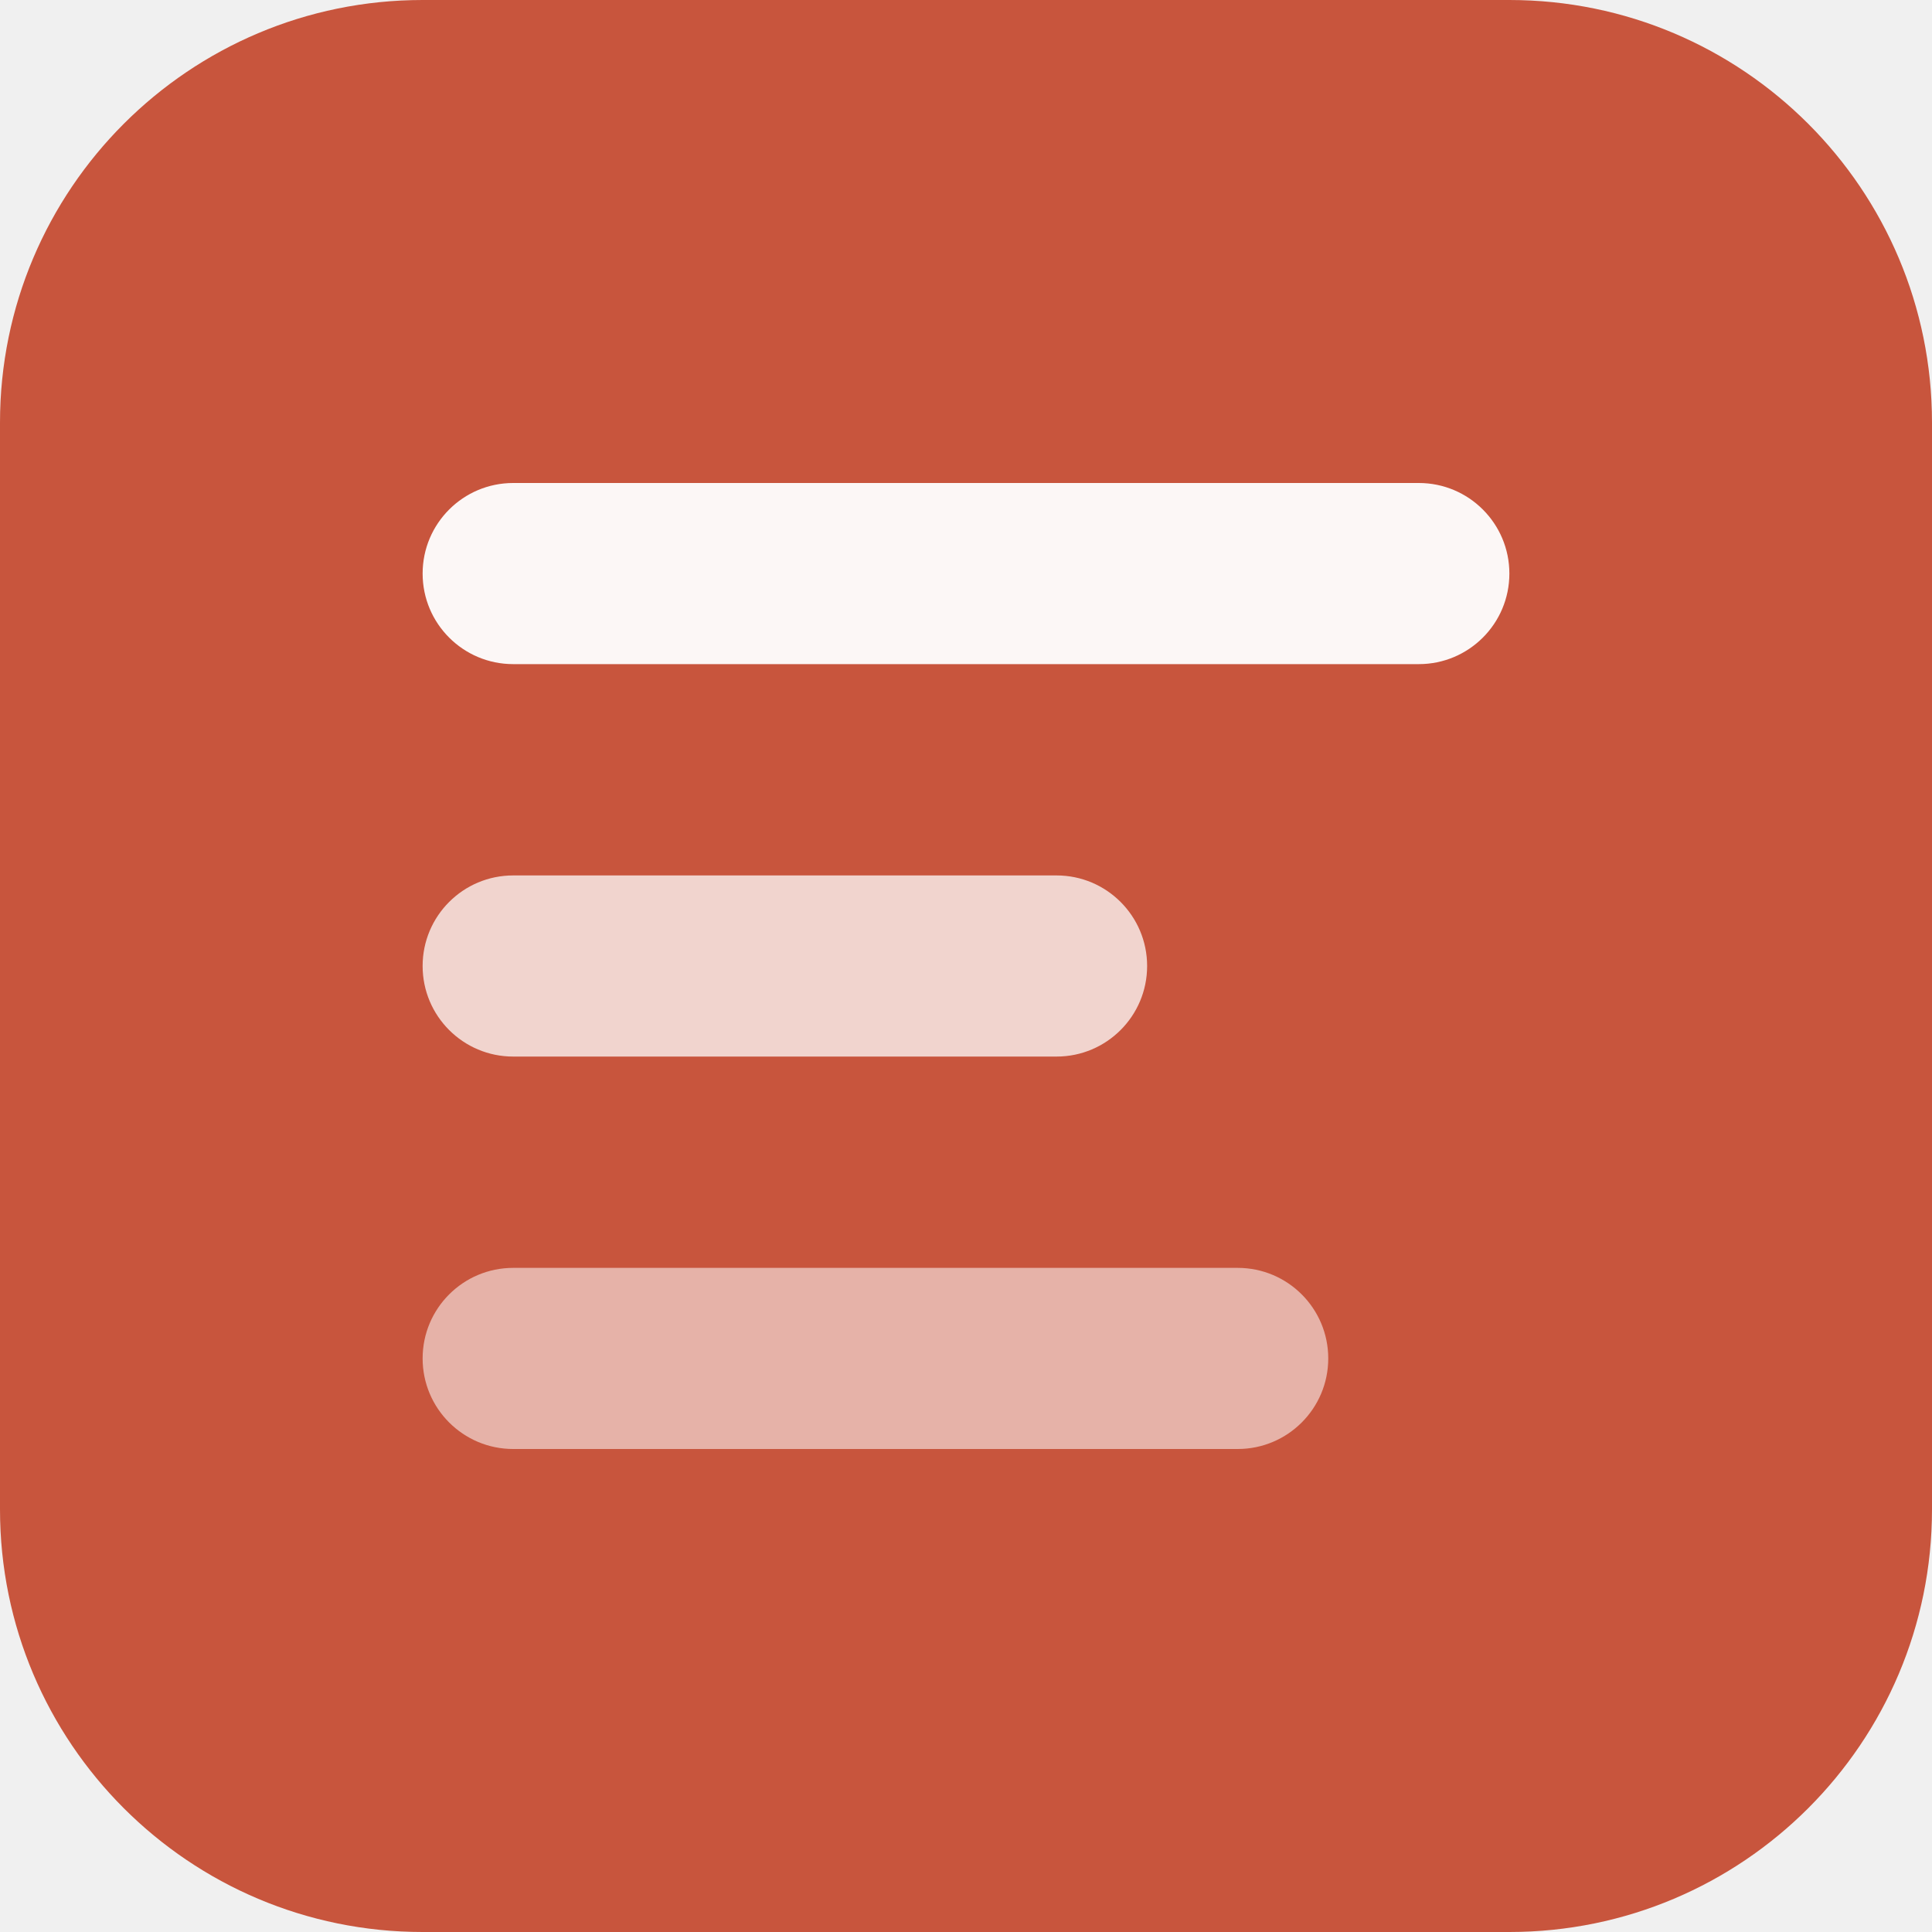
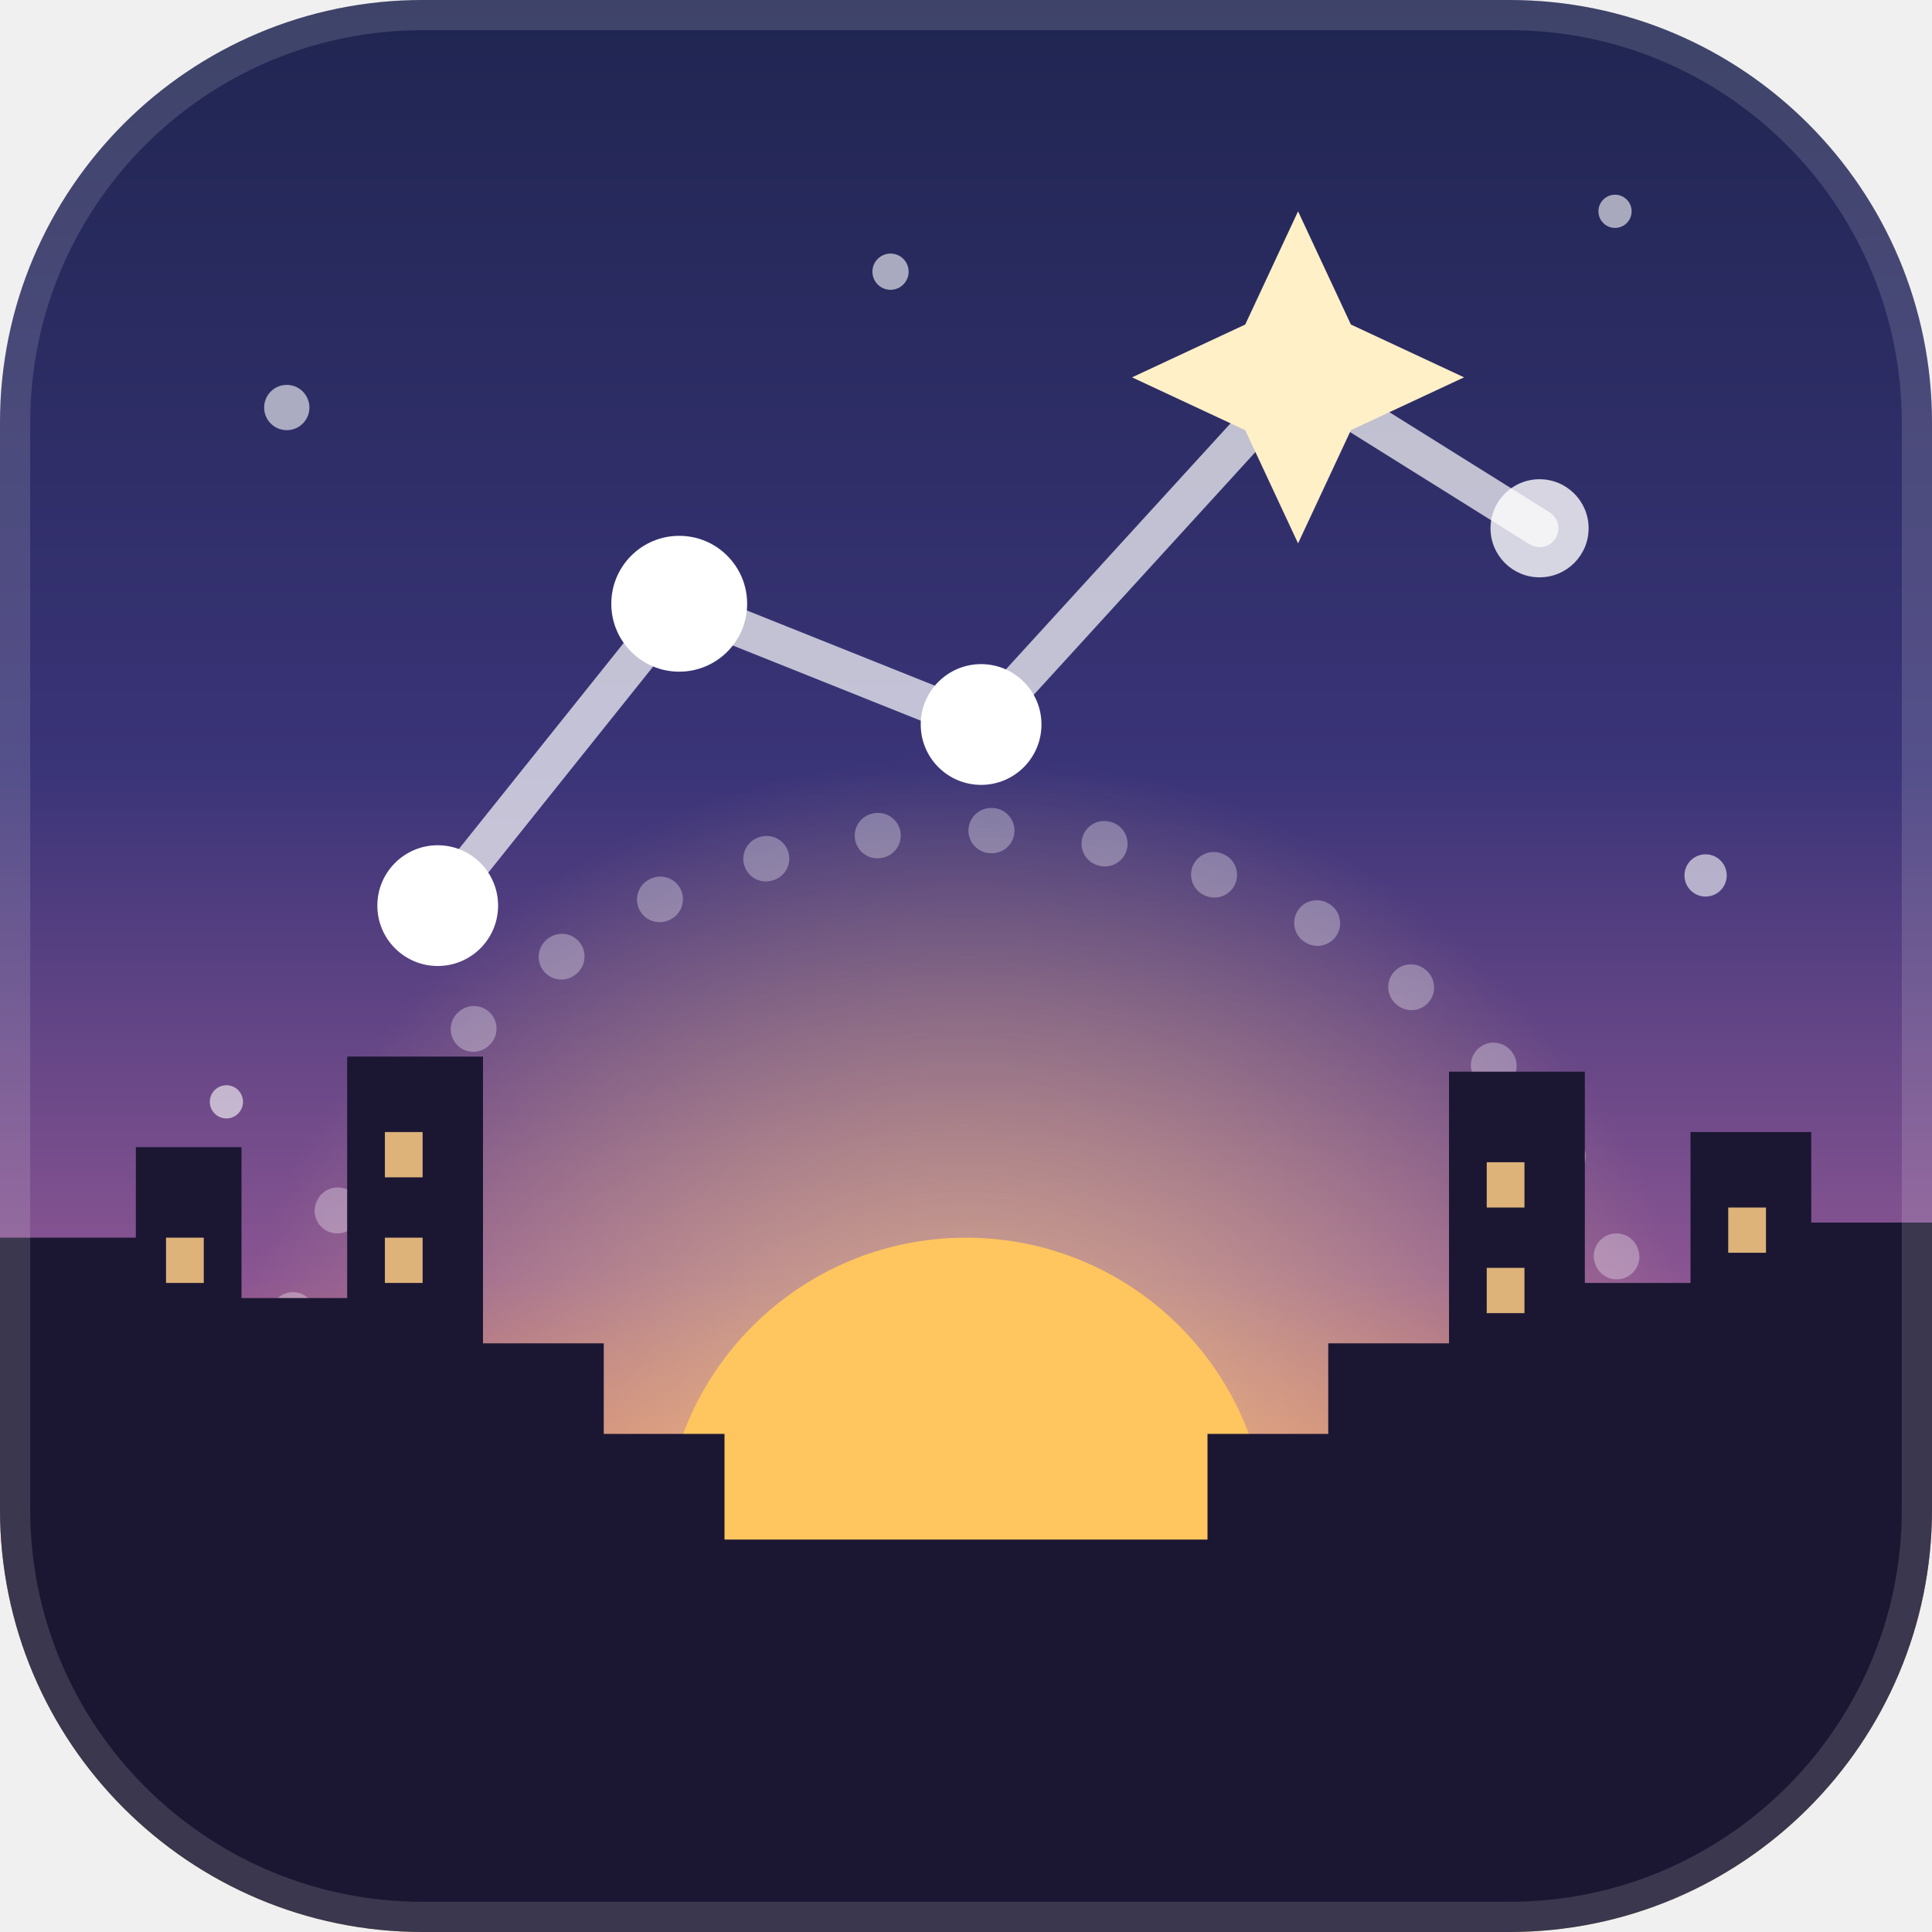
- <svg xmlns="http://www.w3.org/2000/svg" viewBox="0 0 64 64">
-   <rect width="64" height="64" rx="14" fill="#c8553d" />
-   <rect x="14" y="16" width="36" height="6" rx="3" fill="#fff" opacity=".95" />
-   <rect x="14" y="29" width="24" height="6" rx="3" fill="#fff" opacity=".75" />
-   <rect x="14" y="42" width="30" height="6" rx="3" fill="#fff" opacity=".55" />
+ <svg xmlns="http://www.w3.org/2000/svg" viewBox="0 0 256 256">
+   <defs>
+     <linearGradient id="sky" x1="0" y1="0" x2="0" y2="1">
+       <stop offset="0" stop-color="#1f2550" />
+       <stop offset=".4" stop-color="#3a3478" />
+       <stop offset=".66" stop-color="#8a5592" />
+       <stop offset=".82" stop-color="#e8875f" />
+       <stop offset="1" stop-color="#f8bf70" />
+     </linearGradient>
+     <radialGradient id="glow" cx="128" cy="200" r="100" gradientUnits="userSpaceOnUse">
+       <stop offset="0" stop-color="#ffd58a" stop-opacity=".8" />
+       <stop offset="1" stop-color="#ffd58a" stop-opacity="0" />
+     </radialGradient>
+     <clipPath id="tile">
+       <rect width="256" height="256" rx="56" />
+     </clipPath>
+   </defs>
+   <g clip-path="url(#tile)">
+     <rect width="256" height="256" fill="url(#sky)" />
+     <rect width="256" height="256" fill="url(#glow)" />
+     <path d="M34 204 A94 94 0 0 1 222 204" fill="none" stroke="#fff" stroke-opacity=".32" stroke-width="6" stroke-dasharray="0.1 15" stroke-linecap="round" />
+     <g fill="#fff" fill-opacity=".6">
+       <circle cx="38" cy="54" r="3" />
+       <circle cx="118" cy="36" r="2.4" />
+       <circle cx="226" cy="116" r="2.8" />
+       <circle cx="214" cy="28" r="2.2" />
+       <circle cx="30" cy="146" r="2.2" />
+     </g>
+     <path d="M58 120 L90 80 L130 96 L172 50 L204 70" fill="none" stroke="#fff" stroke-opacity=".7" stroke-width="5" stroke-linecap="round" stroke-linejoin="round" />
+     <g fill="#fff">
+       <circle cx="58" cy="120" r="8" />
+       <circle cx="90" cy="80" r="9" />
+       <circle cx="130" cy="96" r="8" />
+       <circle cx="204" cy="70" r="6.5" fill-opacity=".8" />
+     </g>
+     <path d="M172 28 L179 43 L194 50 L179 57 L172 72 L165 57 L150 50 L165 43 Z" fill="#fff0c8" />
+     <circle cx="128" cy="204" r="40" fill="#ffc55e" />
+     <path d="M0 256 V164 H18 V152 H32 V172 H46 V140 H64 V178 H80 V190 H96 V204 H160 V190 H176 V178 H192 V142 H210 V170 H224 V150 H240 V162 H256 V256 Z" fill="#1b1733" />
+     <g fill="#ffcf86" fill-opacity=".85">
+       <rect x="51" y="150" width="5" height="6" />
+       <rect x="51" y="164" width="5" height="6" />
+       <rect x="197" y="154" width="5" height="6" />
+       <rect x="22" y="164" width="5" height="6" />
+       <rect x="229" y="160" width="5" height="6" />
+       <rect x="197" y="168" width="5" height="6" />
+     </g>
+   </g>
+   <rect x="2" y="2" width="252" height="252" rx="54" fill="none" stroke="#fff" stroke-opacity=".14" stroke-width="4" />
</svg>
